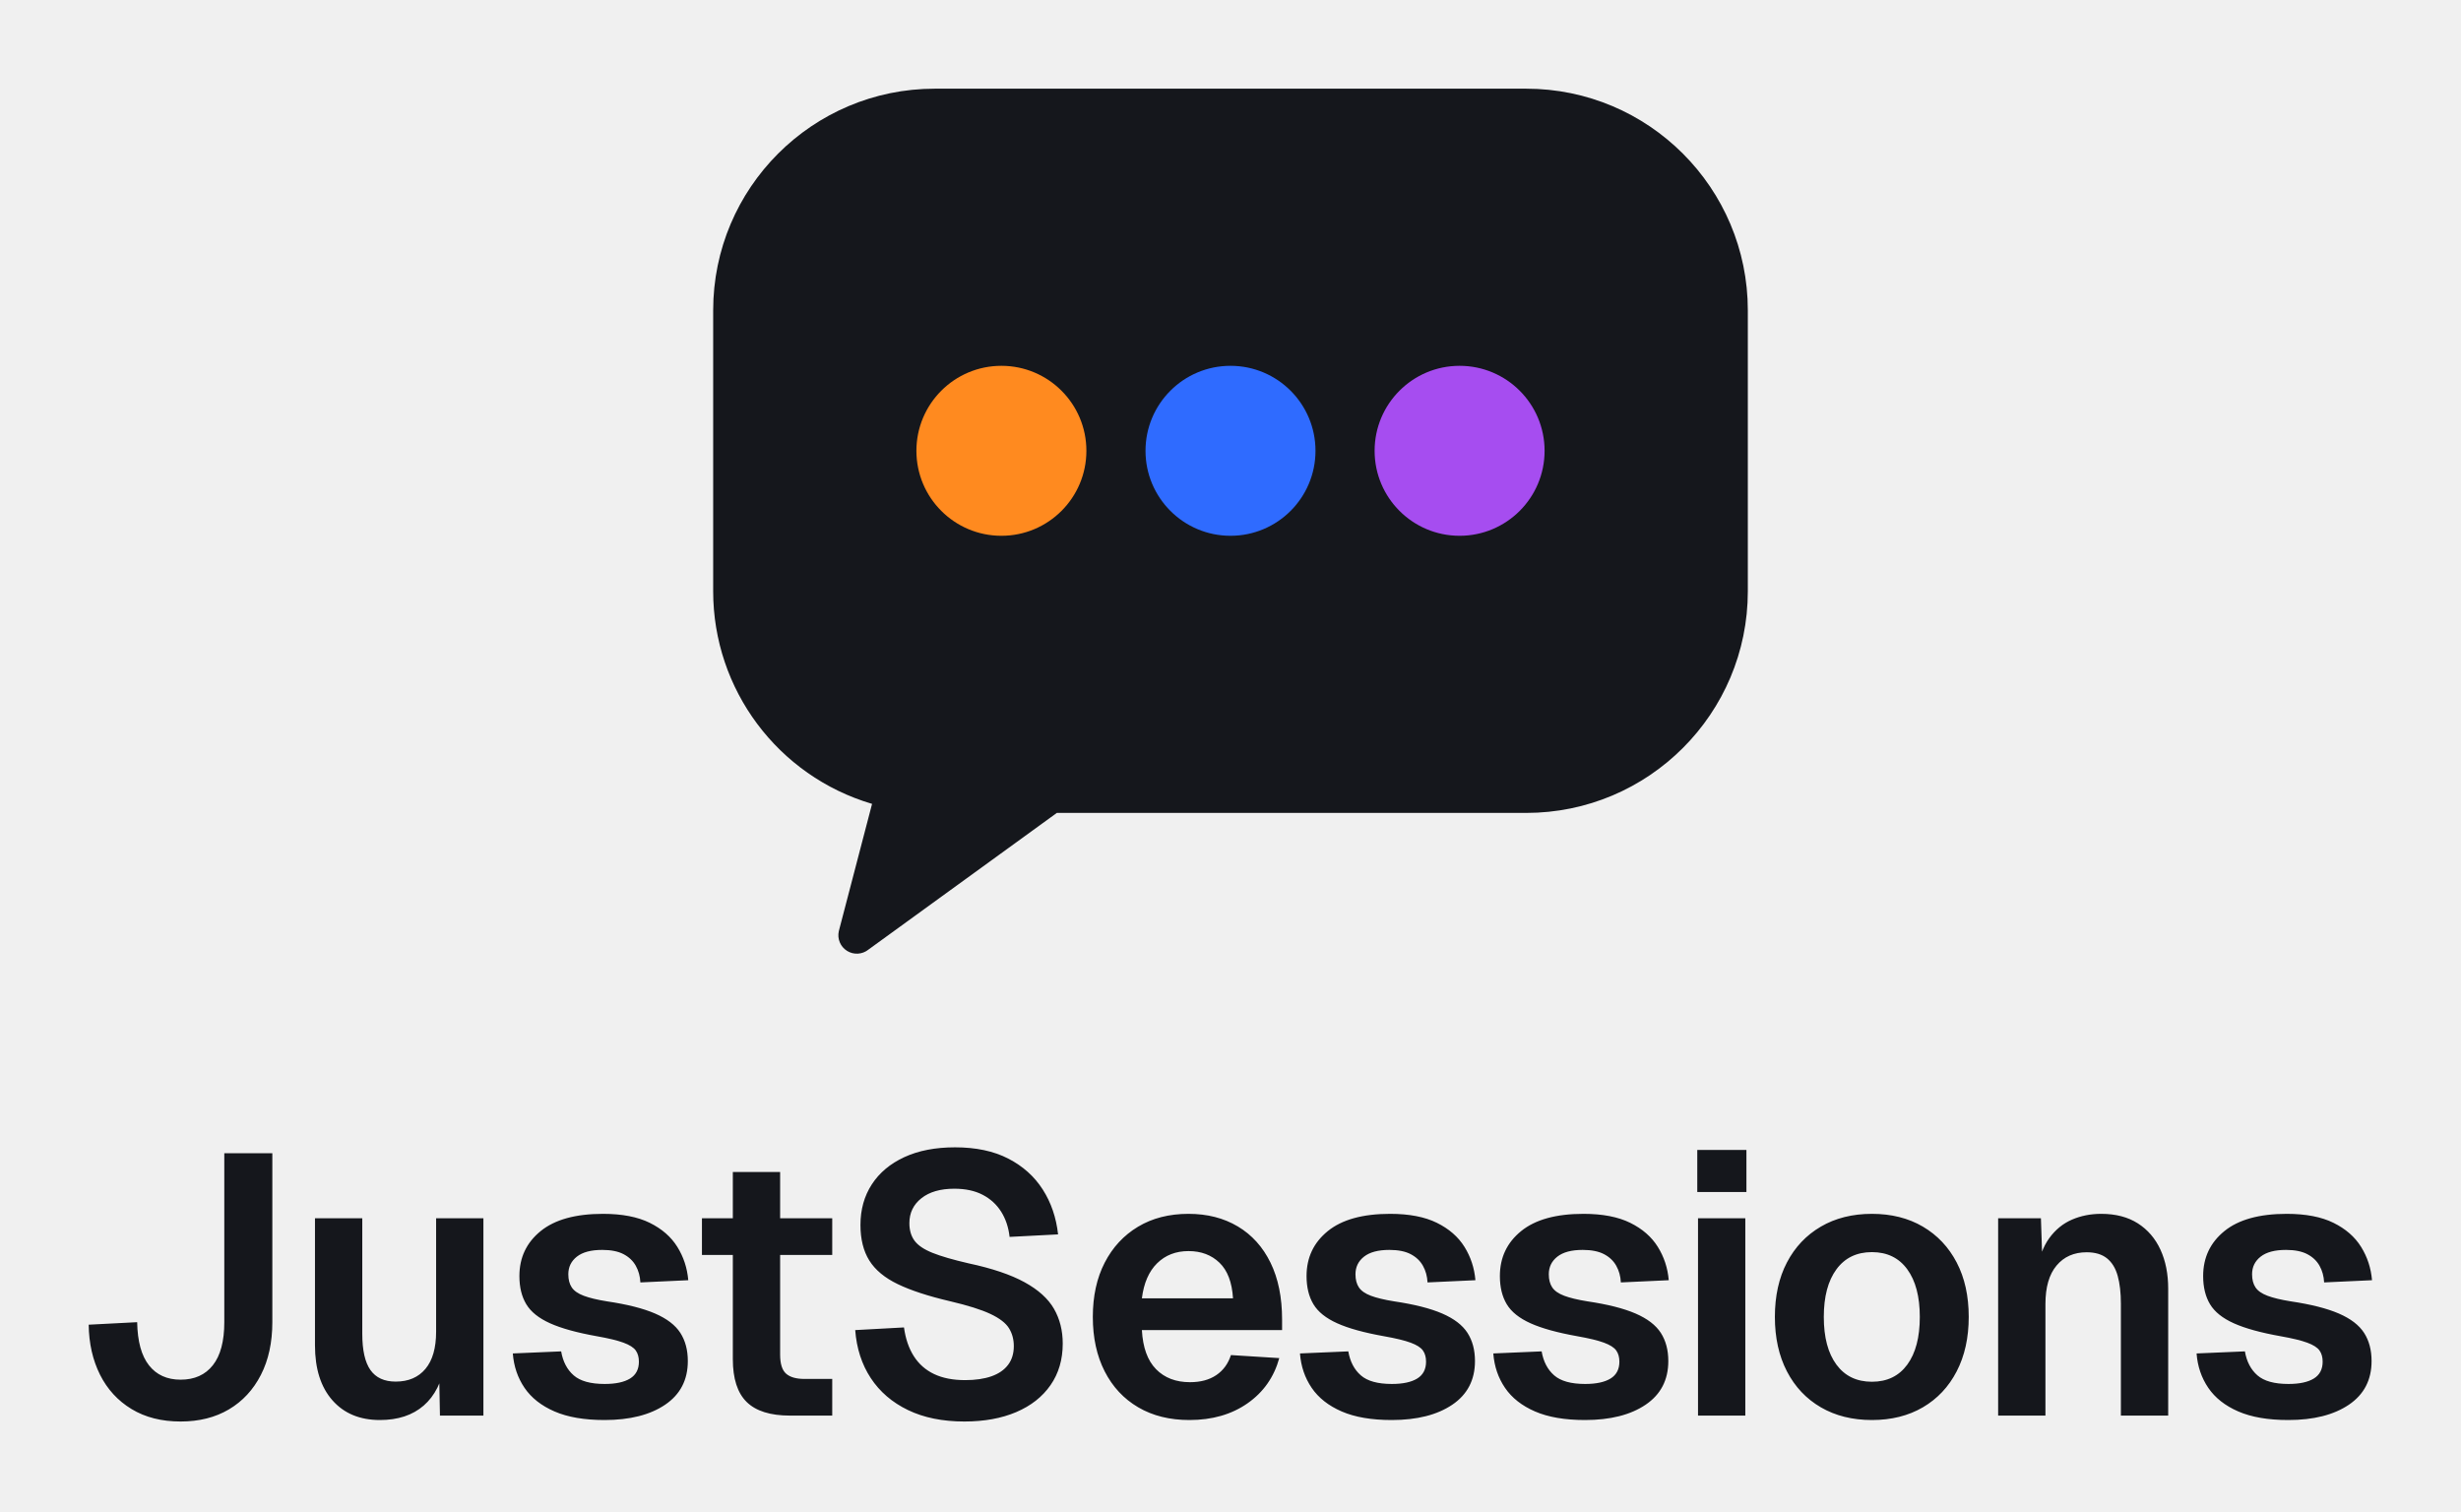
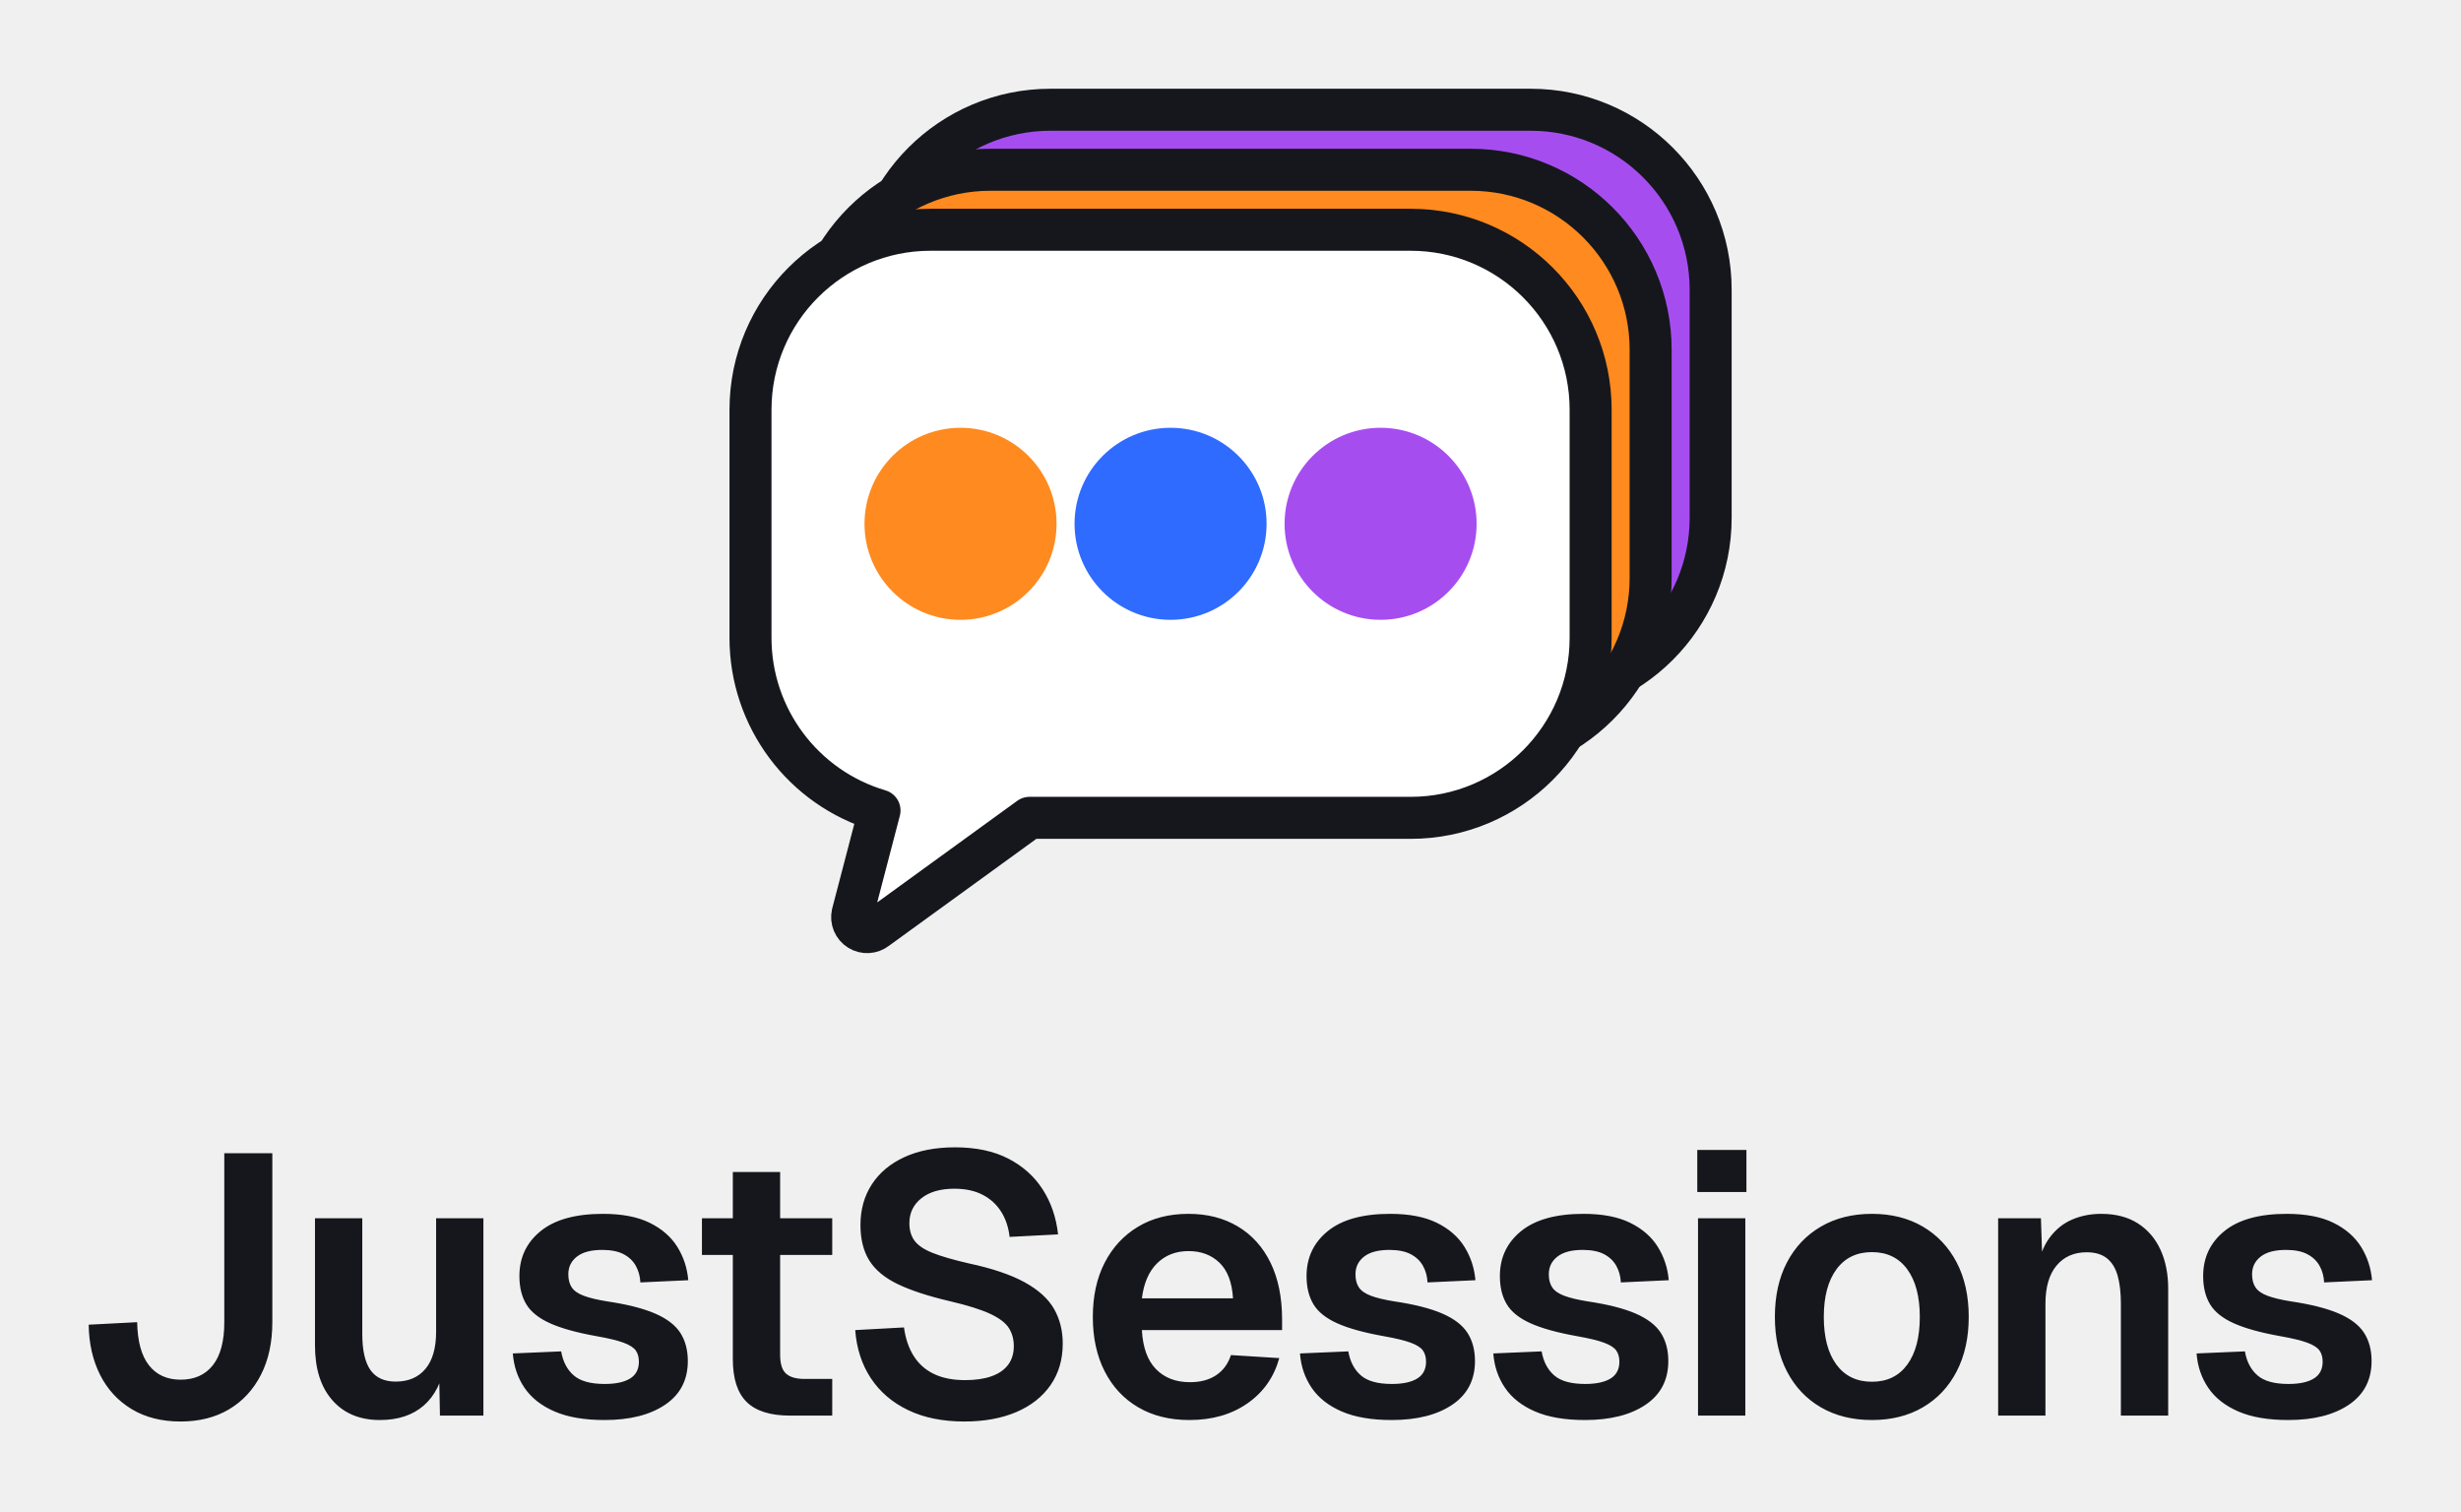
<svg xmlns="http://www.w3.org/2000/svg" width="666" height="409" viewBox="-24 -24 666 409">
-   <g transform="translate(169.0 0) scale(0.5)">
-     <path d="M120,0 H440 A120,120 0 0 1 560,120 V272 A120,120 0 0 1 440,392 H186 L84,466 A10,10 0 0 1 68,456 L86,387.1 A120,120 0 0 1 0,272 V120 A120,120 0 0 1 120,0 Z" fill="#15171C" />
-     <circle cx="156" cy="196" r="46" fill="#FF8A1F" />
-     <circle cx="280" cy="196" r="46" fill="#2F6BFF" />
-     <circle cx="404" cy="196" r="46" fill="#A64DF0" />
+   <g transform="translate(179.1 5.7) scale(0.406)">
+     <path transform="translate(80 0)" d="M120,0 H440 A120,120 0 0 1 560,120 V272 A120,120 0 0 1 440,392 H186 L84,466 A10,10 0 0 1 68,456 L86,387.1 A120,120 0 0 1 0,272 V120 A120,120 0 0 1 120,0 Z" fill="#A64DF0" stroke="#15171C" stroke-width="28" stroke-linejoin="round" />
+     <path transform="translate(40 40)" d="M120,0 H440 A120,120 0 0 1 560,120 V272 A120,120 0 0 1 440,392 H186 L84,466 A10,10 0 0 1 68,456 L86,387.1 A120,120 0 0 1 0,272 V120 A120,120 0 0 1 120,0 Z" fill="#FF8A1F" stroke="#15171C" stroke-width="28" stroke-linejoin="round" />
+     <path transform="translate(0 80)" d="M120,0 H440 A120,120 0 0 1 560,120 V272 A120,120 0 0 1 440,392 H186 L84,466 A10,10 0 0 1 68,456 L86,387.1 A120,120 0 0 1 0,272 V120 A120,120 0 0 1 120,0 Z" fill="#FFFFFF" stroke="#15171C" stroke-width="28" stroke-linejoin="round" />
+     <g transform="translate(0 80)">
+       <circle cx="140" cy="196" r="64" fill="#FF8A1F" />
+       <circle cx="280" cy="196" r="64" fill="#2F6BFF" />
+       <circle cx="420" cy="196" r="64" fill="#A64DF0" />
+     </g>
  </g>
  <path transform="translate(-5.5 359.1)" fill="#15171C" d="M30.38,1.60Q22.66,1.60 17.10,-1.77Q11.54,-5.14 8.57,-11.06Q5.60,-16.98 5.50,-24.60L18.62,-25.28Q18.76,-17.48 21.82,-13.60Q24.88,-9.72 30.38,-9.72Q36.02,-9.72 39.11,-13.64Q42.20,-17.56 42.20,-25.28L42.20,-71L55.20,-71L55.20,-25.28Q55.20,-17.06 52.10,-11.01Q49,-4.96 43.45,-1.68Q37.90,1.60 30.38,1.60ZM84.30,1.20Q76.16,1.20 71.45,-4.15Q66.74,-9.50 66.74,-19.02L66.74,-53.40L79.54,-53.40L79.54,-22.16Q79.54,-15.46 81.75,-12.33Q83.96,-9.20 88.58,-9.20Q93.76,-9.20 96.64,-12.65Q99.52,-16.10 99.52,-22.68L99.52,-53.40L112.32,-53.40L112.32,0L100.56,0L100.28,-14.66L101.94,-14.16Q100.66,-6.62 96.16,-2.71Q91.66,1.20 84.30,1.20ZM145.10,1.20Q136.92,1.20 131.57,-1.12Q126.22,-3.44 123.45,-7.51Q120.68,-11.58 120.28,-16.82L133.36,-17.38Q134.08,-13.22 136.75,-10.89Q139.42,-8.56 145.14,-8.56Q149.62,-8.56 152.01,-10.03Q154.40,-11.50 154.40,-14.60Q154.40,-16.42 153.55,-17.62Q152.70,-18.82 150.24,-19.73Q147.78,-20.64 143.02,-21.48Q134.94,-22.92 130.36,-24.98Q125.78,-27.04 123.92,-30.14Q122.06,-33.24 122.06,-37.76Q122.06,-45.26 127.81,-49.93Q133.56,-54.60 144.68,-54.60Q152.40,-54.60 157.33,-52.17Q162.26,-49.74 164.80,-45.66Q167.34,-41.58 167.76,-36.64L154.80,-36.04Q154.68,-38.54 153.56,-40.54Q152.44,-42.54 150.24,-43.69Q148.04,-44.84 144.48,-44.84Q139.94,-44.84 137.62,-43.02Q135.30,-41.20 135.30,-38.24Q135.30,-36.08 136.23,-34.69Q137.16,-33.30 139.47,-32.43Q141.78,-31.56 145.74,-30.92Q153.98,-29.70 158.78,-27.62Q163.58,-25.54 165.61,-22.39Q167.64,-19.24 167.64,-14.76Q167.64,-7.10 161.51,-2.95Q155.38,1.20 145.10,1.20ZM195.28,0Q187.32,0 183.57,-3.68Q179.82,-7.36 179.82,-15.28L179.82,-65.92L192.62,-65.92L192.62,-16.52Q192.62,-12.76 194.24,-11.34Q195.86,-9.92 199.20,-9.92L206.72,-9.92L206.72,0ZM171.46,-43.48L171.46,-53.40L206.72,-53.40L206.72,-43.48ZM242.48,1.60Q233.64,1.60 227.22,-1.50Q220.80,-4.60 217.15,-10.15Q213.50,-15.70 212.94,-23.14L226.14,-23.86Q226.76,-19.28 228.80,-16.08Q230.84,-12.88 234.29,-11.24Q237.74,-9.60 242.68,-9.60Q246.88,-9.60 249.82,-10.64Q252.76,-11.68 254.31,-13.74Q255.86,-15.80 255.86,-18.80Q255.86,-21.54 254.55,-23.65Q253.24,-25.76 249.53,-27.51Q245.82,-29.26 238.56,-30.96Q229.76,-33.02 224.45,-35.58Q219.14,-38.14 216.75,-41.98Q214.36,-45.82 214.36,-51.60Q214.36,-57.84 217.43,-62.57Q220.50,-67.30 226.24,-69.95Q231.98,-72.60 239.96,-72.60Q248.44,-72.60 254.36,-69.55Q260.28,-66.50 263.68,-61.20Q267.08,-55.90 267.84,-49.04L254.72,-48.36Q254.28,-52.26 252.43,-55.19Q250.58,-58.12 247.42,-59.76Q244.26,-61.40 239.76,-61.40Q234.12,-61.40 230.86,-58.83Q227.60,-56.26 227.60,-52.08Q227.60,-49.22 228.99,-47.33Q230.38,-45.44 233.84,-44.05Q237.30,-42.66 243.64,-41.20Q253.18,-39.16 258.77,-36.09Q264.36,-33.02 266.73,-28.90Q269.10,-24.78 269.10,-19.48Q269.10,-13 265.80,-8.25Q262.50,-3.50 256.52,-0.95Q250.54,1.60 242.48,1.60ZM303.38,1.20Q295.40,1.20 289.53,-2.24Q283.66,-5.68 280.45,-11.97Q277.24,-18.26 277.24,-26.70Q277.24,-35.14 280.45,-41.38Q283.66,-47.62 289.47,-51.11Q295.28,-54.60 303.14,-54.60Q310.76,-54.60 316.48,-51.19Q322.20,-47.78 325.33,-41.38Q328.46,-34.98 328.46,-26L328.46,-23.14L290.52,-23.14Q290.90,-16.08 294.35,-12.56Q297.80,-9.04 303.54,-9.04Q307.82,-9.04 310.65,-10.95Q313.48,-12.86 314.62,-16.38L327.70,-15.56Q325.56,-7.82 319.09,-3.31Q312.62,1.20 303.38,1.20ZM290.52,-31.74L315.18,-31.74Q314.78,-38.24 311.51,-41.38Q308.24,-44.52 303.14,-44.52Q298,-44.52 294.65,-41.23Q291.30,-37.94 290.52,-31.74ZM358.12,1.20Q349.94,1.20 344.59,-1.12Q339.24,-3.44 336.47,-7.51Q333.70,-11.58 333.30,-16.82L346.38,-17.38Q347.10,-13.22 349.77,-10.89Q352.44,-8.56 358.16,-8.56Q362.64,-8.56 365.03,-10.03Q367.42,-11.50 367.42,-14.60Q367.42,-16.42 366.57,-17.62Q365.72,-18.82 363.26,-19.73Q360.80,-20.64 356.04,-21.48Q347.96,-22.92 343.38,-24.98Q338.80,-27.04 336.94,-30.14Q335.08,-33.24 335.08,-37.76Q335.08,-45.26 340.83,-49.93Q346.58,-54.60 357.70,-54.60Q365.42,-54.60 370.35,-52.17Q375.28,-49.74 377.82,-45.66Q380.36,-41.58 380.78,-36.64L367.82,-36.04Q367.70,-38.54 366.58,-40.54Q365.46,-42.54 363.26,-43.69Q361.06,-44.84 357.50,-44.84Q352.96,-44.84 350.64,-43.02Q348.32,-41.20 348.32,-38.24Q348.32,-36.08 349.25,-34.69Q350.18,-33.30 352.49,-32.43Q354.80,-31.56 358.76,-30.92Q367,-29.70 371.80,-27.62Q376.60,-25.54 378.63,-22.39Q380.66,-19.24 380.66,-14.76Q380.66,-7.10 374.53,-2.95Q368.40,1.20 358.12,1.20ZM410.44,1.20Q402.26,1.20 396.91,-1.12Q391.56,-3.44 388.79,-7.51Q386.02,-11.58 385.62,-16.82L398.70,-17.38Q399.42,-13.22 402.09,-10.89Q404.76,-8.56 410.48,-8.56Q414.96,-8.56 417.35,-10.03Q419.74,-11.50 419.74,-14.60Q419.74,-16.42 418.89,-17.62Q418.04,-18.82 415.58,-19.73Q413.12,-20.64 408.36,-21.48Q400.28,-22.92 395.70,-24.98Q391.12,-27.04 389.26,-30.14Q387.40,-33.24 387.40,-37.76Q387.40,-45.26 393.15,-49.93Q398.90,-54.60 410.02,-54.60Q417.74,-54.60 422.67,-52.17Q427.60,-49.74 430.14,-45.66Q432.68,-41.58 433.10,-36.64L420.14,-36.04Q420.02,-38.54 418.90,-40.54Q417.78,-42.54 415.58,-43.69Q413.38,-44.84 409.82,-44.84Q405.28,-44.84 402.96,-43.02Q400.64,-41.20 400.64,-38.24Q400.64,-36.08 401.57,-34.69Q402.50,-33.30 404.81,-32.43Q407.12,-31.56 411.08,-30.92Q419.32,-29.70 424.12,-27.62Q428.92,-25.54 430.95,-22.39Q432.98,-19.24 432.98,-14.76Q432.98,-7.10 426.85,-2.95Q420.72,1.20 410.44,1.20ZM441.02,0L441.02,-53.40L453.82,-53.40L453.82,0ZM440.82,-60.50L440.82,-71.90L454.12,-71.90L454.12,-60.50ZM488.08,1.20Q480.18,1.20 474.26,-2.24Q468.34,-5.68 465.08,-11.97Q461.82,-18.26 461.82,-26.70Q461.82,-35.20 465.08,-41.44Q468.34,-47.68 474.26,-51.14Q480.18,-54.60 488.08,-54.60Q495.98,-54.60 501.87,-51.14Q507.76,-47.68 511.02,-41.44Q514.28,-35.20 514.28,-26.70Q514.28,-18.26 511.02,-11.97Q507.76,-5.68 501.87,-2.24Q495.98,1.20 488.08,1.20ZM488.08,-9.16Q494.26,-9.16 497.65,-13.79Q501.04,-18.42 501.04,-26.70Q501.04,-34.94 497.65,-39.59Q494.26,-44.24 488.08,-44.24Q481.90,-44.24 478.48,-39.59Q475.06,-34.94 475.06,-26.70Q475.06,-18.42 478.48,-13.79Q481.90,-9.16 488.08,-9.16ZM522.24,0L522.24,-53.40L533.82,-53.40L534.32,-38.42L532.76,-39.04Q533.60,-44.62 536.08,-48.03Q538.56,-51.44 542.19,-53.02Q545.82,-54.60 550.12,-54.60Q556.02,-54.60 560.05,-52.02Q564.08,-49.44 566.17,-44.89Q568.26,-40.34 568.26,-34.34L568.26,0L555.46,0L555.46,-30.22Q555.46,-34.72 554.59,-37.83Q553.72,-40.94 551.68,-42.57Q549.64,-44.20 546.20,-44.20Q541.06,-44.20 538.05,-40.61Q535.04,-37.02 535.04,-30.22L535.04,0ZM600.76,1.20Q592.58,1.20 587.23,-1.12Q581.88,-3.44 579.11,-7.51Q576.34,-11.58 575.94,-16.82L589.02,-17.38Q589.74,-13.22 592.41,-10.89Q595.08,-8.56 600.80,-8.56Q605.28,-8.56 607.67,-10.03Q610.06,-11.50 610.06,-14.60Q610.06,-16.42 609.21,-17.62Q608.36,-18.82 605.90,-19.73Q603.44,-20.64 598.68,-21.48Q590.60,-22.92 586.02,-24.98Q581.44,-27.04 579.58,-30.14Q577.72,-33.24 577.72,-37.76Q577.72,-45.26 583.47,-49.93Q589.22,-54.60 600.34,-54.60Q608.06,-54.60 612.99,-52.17Q617.92,-49.74 620.46,-45.66Q623,-41.58 623.42,-36.64L610.46,-36.04Q610.34,-38.54 609.22,-40.54Q608.10,-42.54 605.90,-43.69Q603.70,-44.84 600.14,-44.84Q595.60,-44.84 593.28,-43.02Q590.96,-41.20 590.96,-38.24Q590.96,-36.08 591.89,-34.69Q592.82,-33.30 595.13,-32.43Q597.44,-31.56 601.40,-30.92Q609.64,-29.70 614.44,-27.62Q619.24,-25.54 621.27,-22.39Q623.30,-19.24 623.30,-14.76Q623.30,-7.10 617.17,-2.95Q611.04,1.20 600.76,1.20Z" />
</svg>
